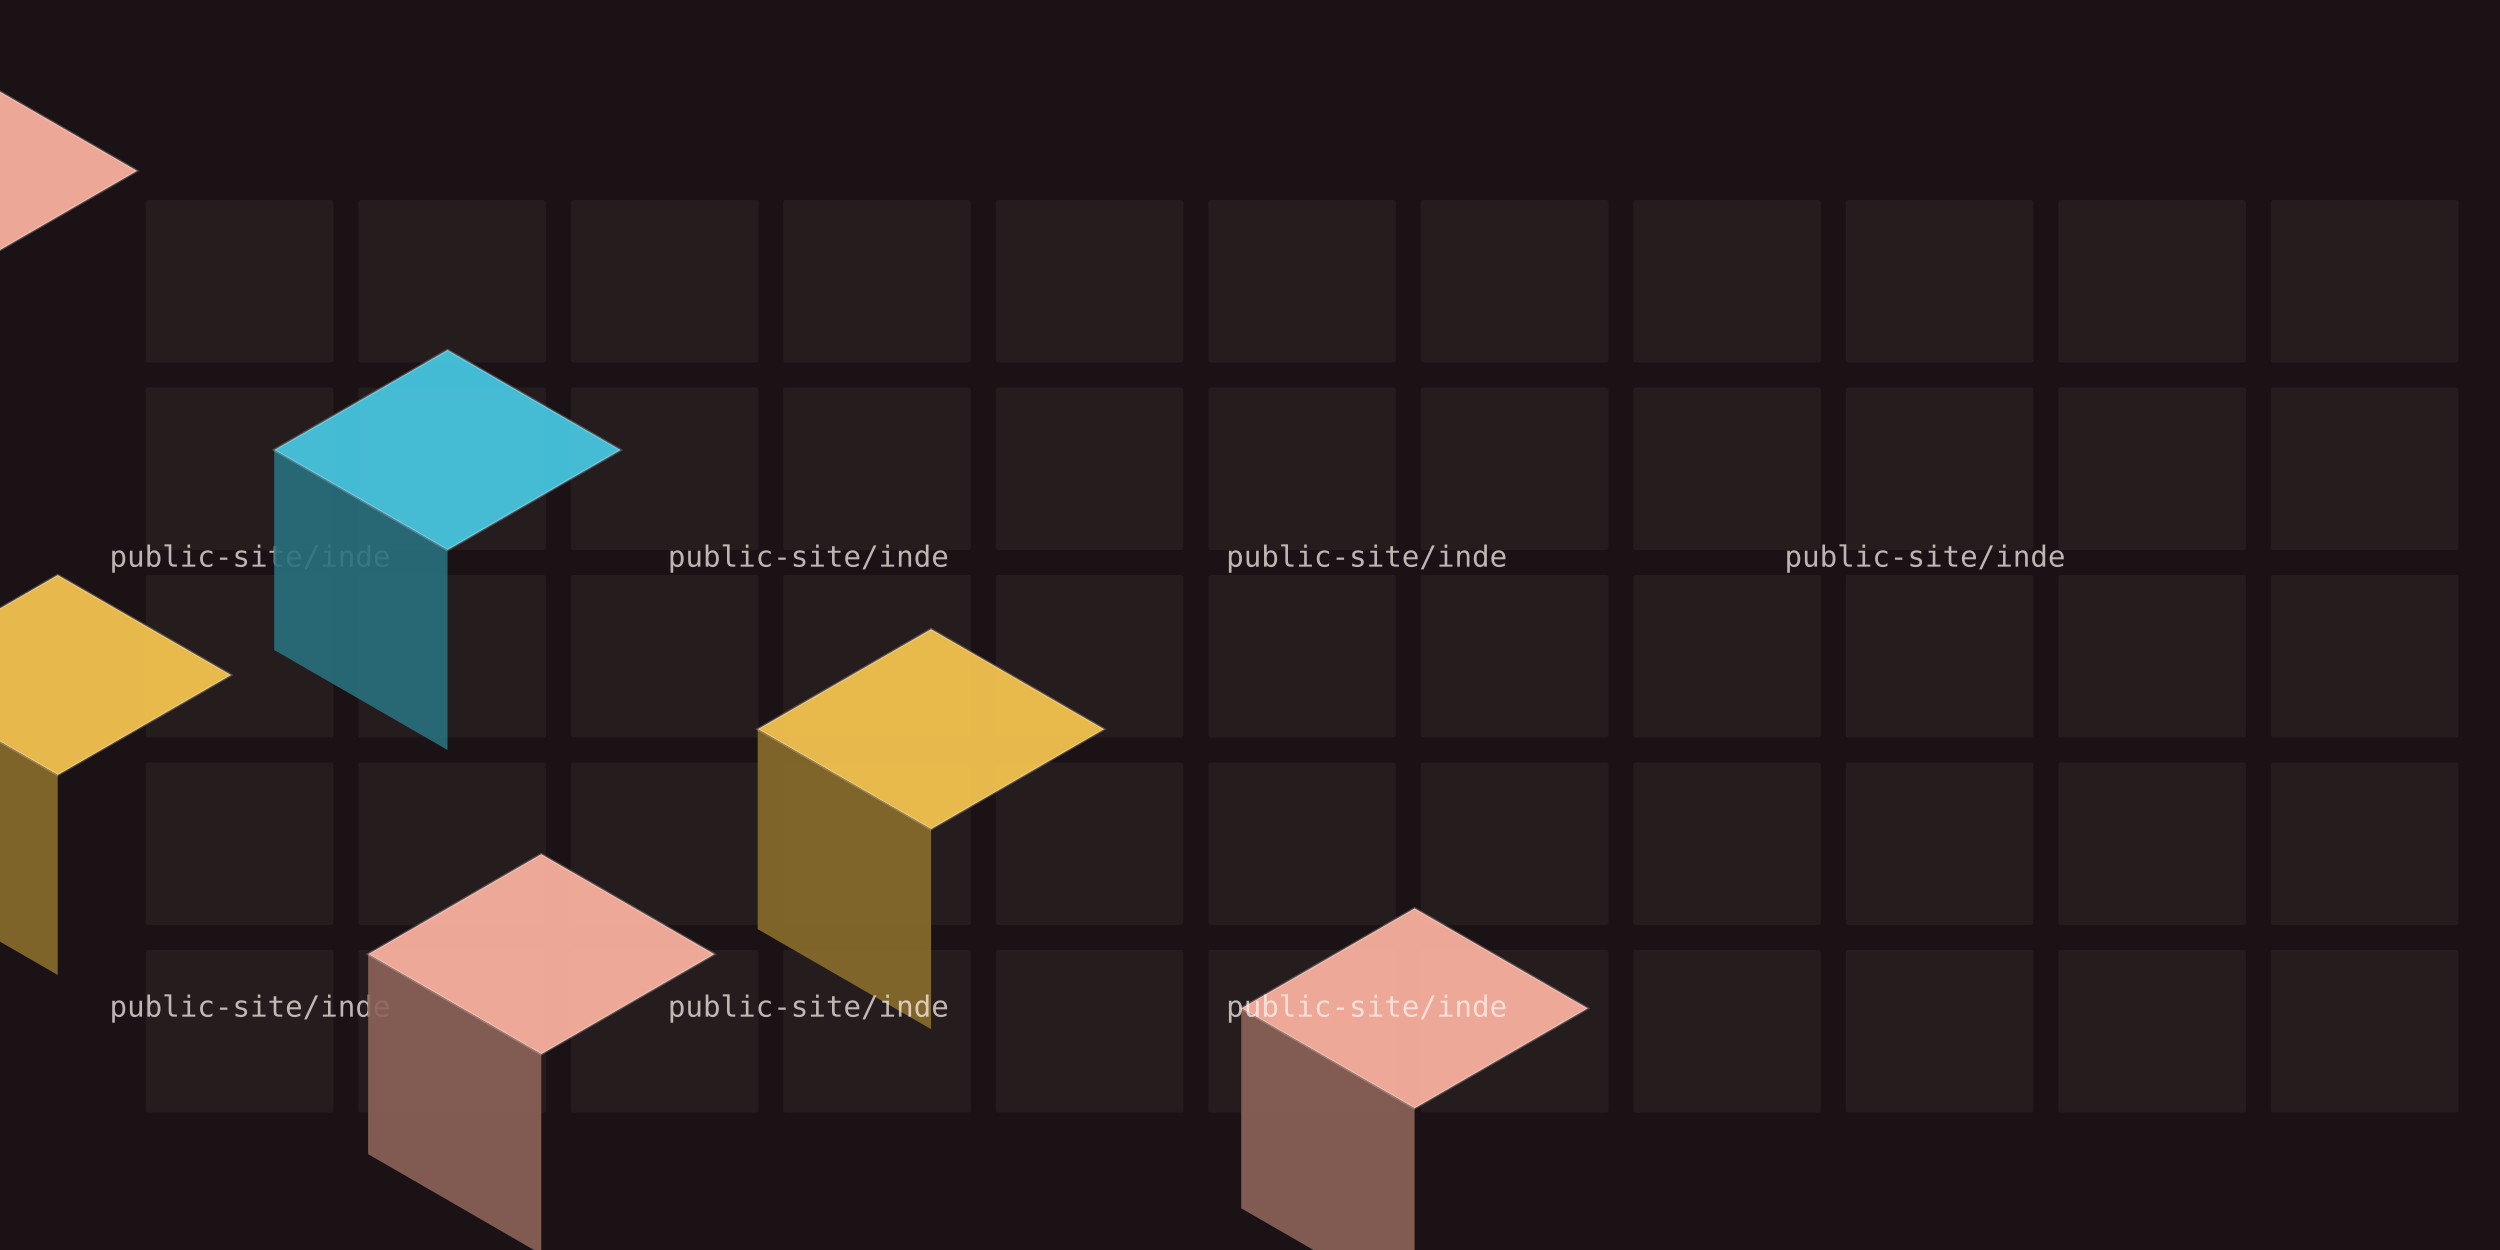
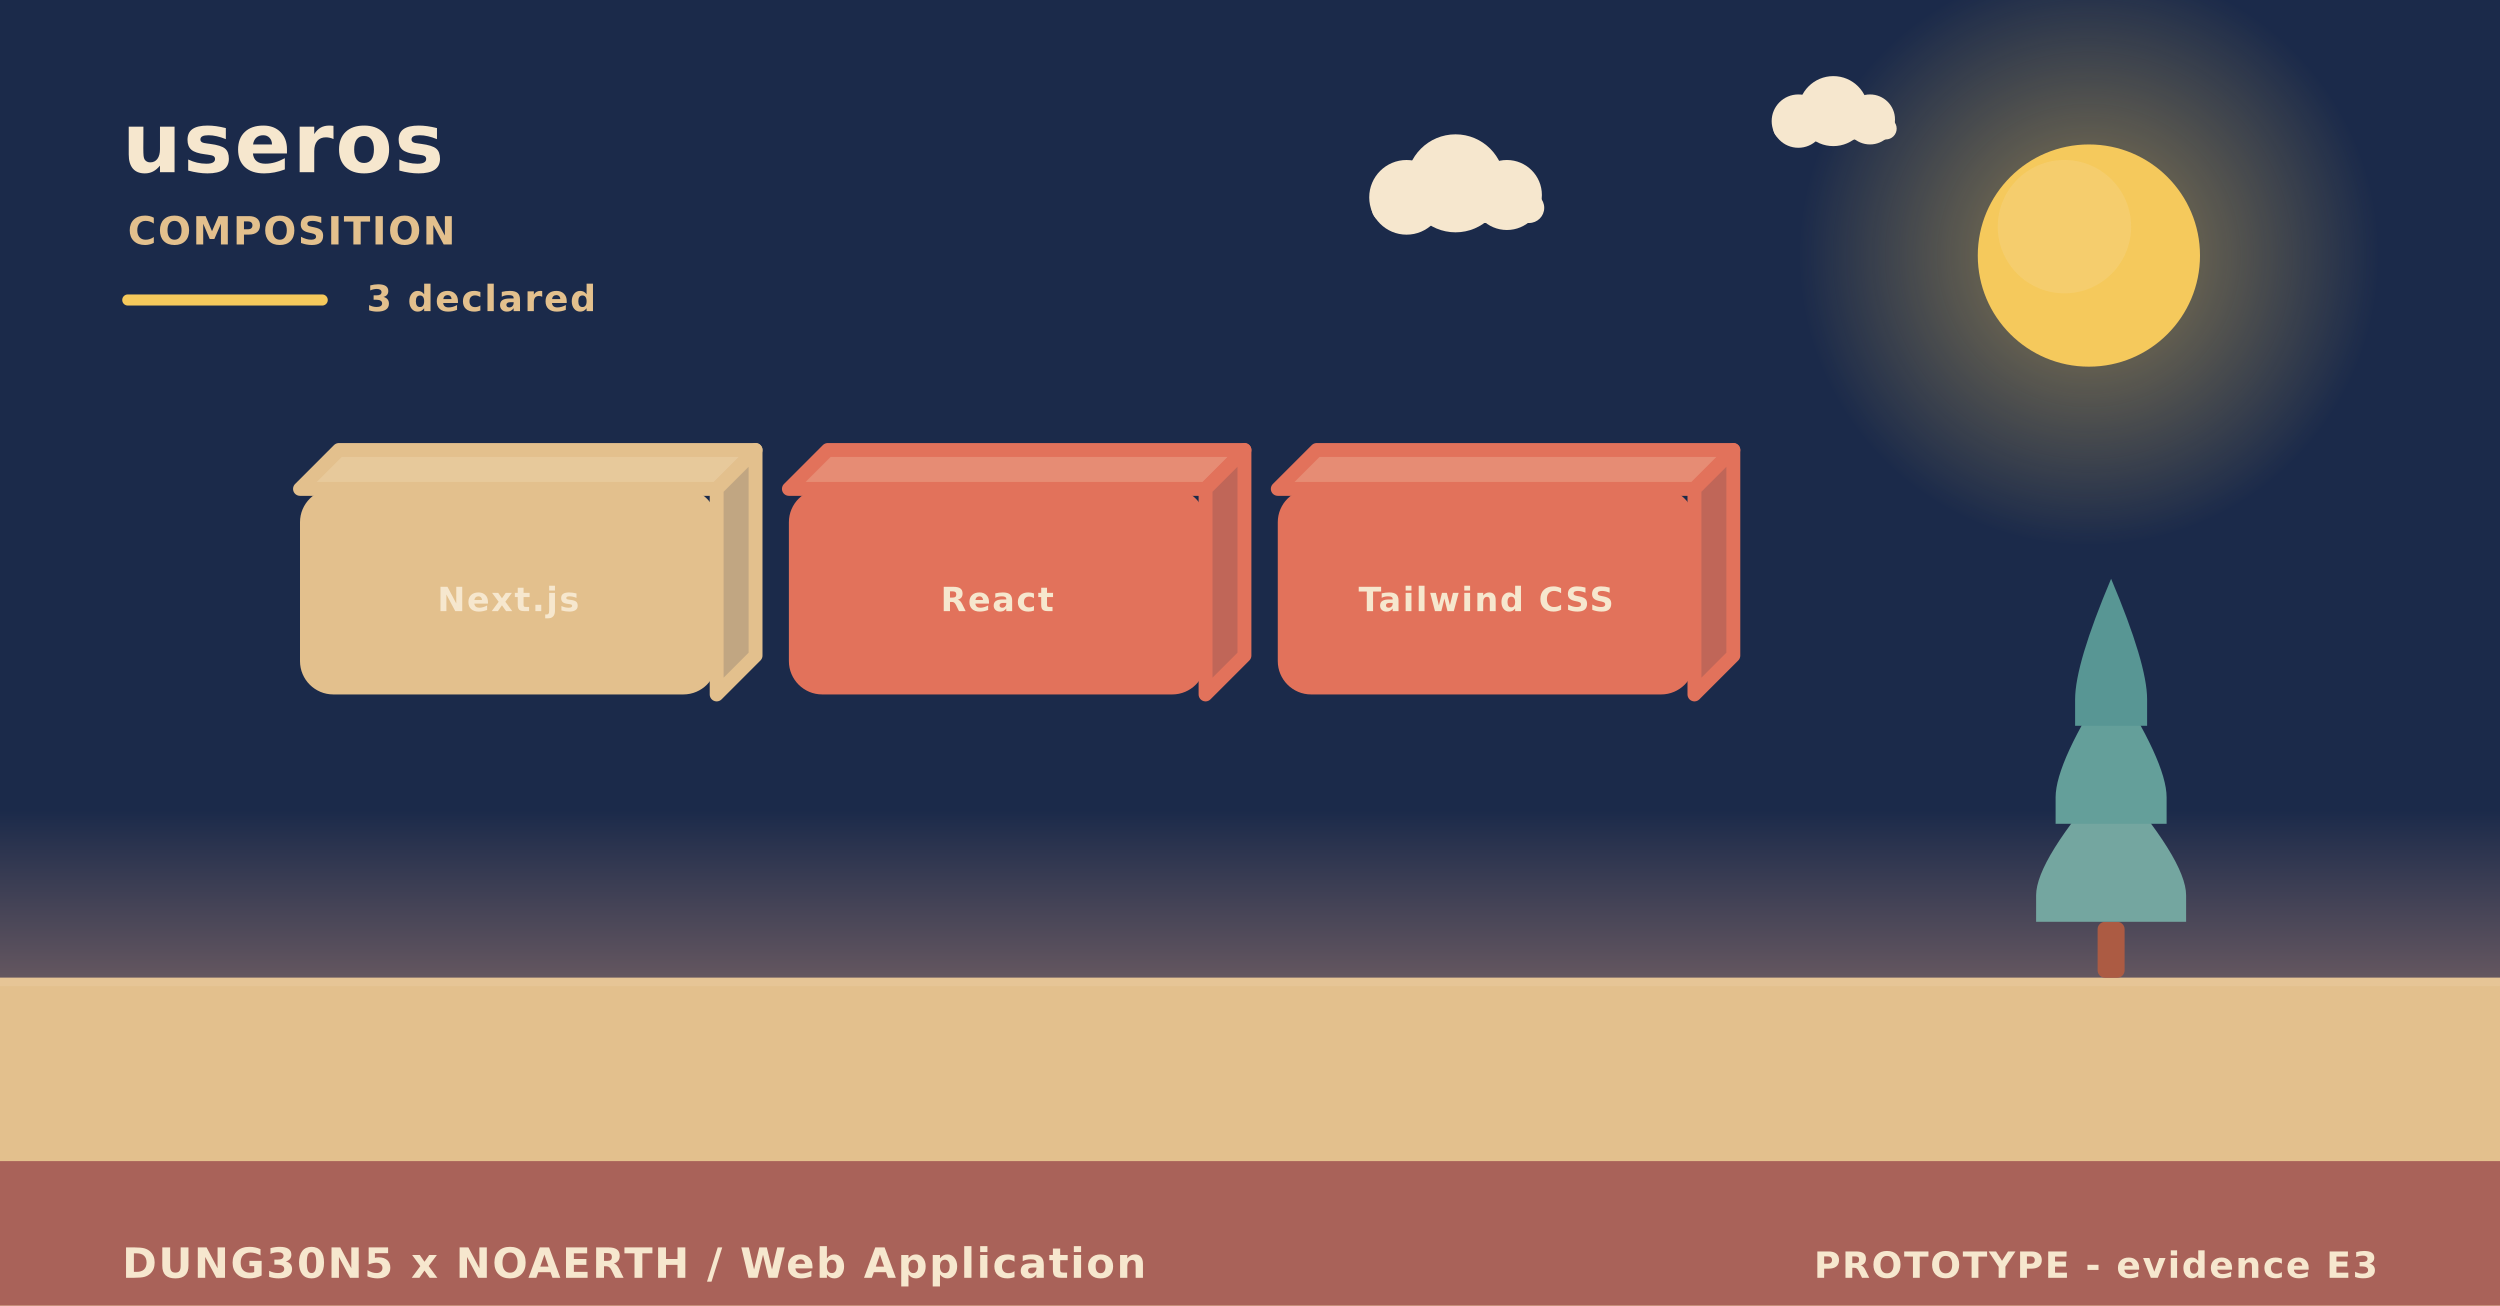
- <svg xmlns="http://www.w3.org/2000/svg" viewBox="0 0 1200 600" width="1200" height="600" role="img" aria-label="useros component map">
-   <rect width="1200" height="600" fill="#1a1214" />
-   <defs>
-     <linearGradient id="gc" x1="0" y1="0" x2="1" y2="1">
-       <stop offset="0%" stop-color="#ffb4a2" />
-       <stop offset="100%" stop-color="#48cae4" />
-     </linearGradient>
-   </defs>
-   <rect x="70.00" y="96.00" width="90.00" height="78.00" rx="1.20" fill="#fdf4f0" opacity="0.05" />
-   <rect x="172.00" y="96.00" width="90.00" height="78.00" rx="1.20" fill="#fdf4f0" opacity="0.05" />
-   <rect x="274.00" y="96.00" width="90.00" height="78.00" rx="1.20" fill="#fdf4f0" opacity="0.05" />
-   <rect x="376.00" y="96.00" width="90.00" height="78.00" rx="1.20" fill="#fdf4f0" opacity="0.05" />
-   <rect x="478.00" y="96.00" width="90.00" height="78.00" rx="1.20" fill="#fdf4f0" opacity="0.05" />
-   <rect x="580.00" y="96.00" width="90.00" height="78.00" rx="1.20" fill="#fdf4f0" opacity="0.05" />
-   <rect x="682.00" y="96.00" width="90.00" height="78.00" rx="1.20" fill="#fdf4f0" opacity="0.05" />
-   <rect x="784.00" y="96.00" width="90.00" height="78.00" rx="1.20" fill="#fdf4f0" opacity="0.05" />
-   <rect x="886.00" y="96.00" width="90.00" height="78.00" rx="1.20" fill="#fdf4f0" opacity="0.05" />
-   <rect x="988.00" y="96.00" width="90.00" height="78.00" rx="1.20" fill="#fdf4f0" opacity="0.05" />
-   <rect x="1090.00" y="96.00" width="90.00" height="78.00" rx="1.20" fill="#fdf4f0" opacity="0.05" />
-   <rect x="70.00" y="186.00" width="90.00" height="78.00" rx="1.20" fill="#fdf4f0" opacity="0.05" />
-   <rect x="172.00" y="186.00" width="90.00" height="78.00" rx="1.20" fill="#fdf4f0" opacity="0.05" />
-   <rect x="274.00" y="186.00" width="90.00" height="78.00" rx="1.20" fill="#fdf4f0" opacity="0.05" />
-   <rect x="376.00" y="186.00" width="90.00" height="78.00" rx="1.20" fill="#fdf4f0" opacity="0.05" />
-   <rect x="478.00" y="186.00" width="90.00" height="78.00" rx="1.20" fill="#fdf4f0" opacity="0.05" />
-   <rect x="580.00" y="186.00" width="90.00" height="78.00" rx="1.20" fill="#fdf4f0" opacity="0.05" />
-   <rect x="682.00" y="186.00" width="90.00" height="78.00" rx="1.20" fill="#fdf4f0" opacity="0.05" />
-   <rect x="784.00" y="186.00" width="90.00" height="78.00" rx="1.20" fill="#fdf4f0" opacity="0.05" />
-   <rect x="886.00" y="186.00" width="90.00" height="78.00" rx="1.20" fill="#fdf4f0" opacity="0.05" />
-   <rect x="988.00" y="186.00" width="90.00" height="78.00" rx="1.20" fill="#fdf4f0" opacity="0.05" />
-   <rect x="1090.00" y="186.00" width="90.00" height="78.00" rx="1.20" fill="#fdf4f0" opacity="0.05" />
-   <rect x="70.00" y="276.00" width="90.00" height="78.00" rx="1.20" fill="#fdf4f0" opacity="0.05" />
-   <rect x="172.00" y="276.00" width="90.00" height="78.00" rx="1.20" fill="#fdf4f0" opacity="0.05" />
-   <rect x="274.00" y="276.00" width="90.00" height="78.00" rx="1.20" fill="#fdf4f0" opacity="0.05" />
-   <rect x="376.00" y="276.00" width="90.00" height="78.00" rx="1.20" fill="#fdf4f0" opacity="0.05" />
-   <rect x="478.00" y="276.00" width="90.00" height="78.00" rx="1.20" fill="#fdf4f0" opacity="0.05" />
-   <rect x="580.00" y="276.00" width="90.00" height="78.00" rx="1.20" fill="#fdf4f0" opacity="0.05" />
-   <rect x="682.00" y="276.00" width="90.00" height="78.00" rx="1.20" fill="#fdf4f0" opacity="0.05" />
-   <rect x="784.00" y="276.00" width="90.00" height="78.00" rx="1.20" fill="#fdf4f0" opacity="0.05" />
-   <rect x="886.00" y="276.00" width="90.00" height="78.00" rx="1.20" fill="#fdf4f0" opacity="0.05" />
-   <rect x="988.00" y="276.00" width="90.00" height="78.00" rx="1.20" fill="#fdf4f0" opacity="0.05" />
-   <rect x="1090.00" y="276.00" width="90.00" height="78.00" rx="1.20" fill="#fdf4f0" opacity="0.05" />
-   <rect x="70.00" y="366.00" width="90.00" height="78.00" rx="1.20" fill="#fdf4f0" opacity="0.05" />
-   <rect x="172.00" y="366.00" width="90.00" height="78.00" rx="1.20" fill="#fdf4f0" opacity="0.05" />
-   <rect x="274.00" y="366.00" width="90.00" height="78.00" rx="1.20" fill="#fdf4f0" opacity="0.05" />
-   <rect x="376.00" y="366.00" width="90.00" height="78.00" rx="1.20" fill="#fdf4f0" opacity="0.05" />
-   <rect x="478.00" y="366.00" width="90.00" height="78.00" rx="1.20" fill="#fdf4f0" opacity="0.05" />
-   <rect x="580.00" y="366.00" width="90.00" height="78.00" rx="1.20" fill="#fdf4f0" opacity="0.05" />
-   <rect x="682.00" y="366.00" width="90.00" height="78.00" rx="1.20" fill="#fdf4f0" opacity="0.05" />
-   <rect x="784.00" y="366.00" width="90.00" height="78.00" rx="1.20" fill="#fdf4f0" opacity="0.05" />
-   <rect x="886.00" y="366.00" width="90.00" height="78.00" rx="1.20" fill="#fdf4f0" opacity="0.05" />
-   <rect x="988.00" y="366.00" width="90.00" height="78.00" rx="1.20" fill="#fdf4f0" opacity="0.05" />
-   <rect x="1090.00" y="366.00" width="90.00" height="78.00" rx="1.20" fill="#fdf4f0" opacity="0.05" />
-   <rect x="70.00" y="456.00" width="90.00" height="78.00" rx="1.20" fill="#fdf4f0" opacity="0.05" />
-   <rect x="172.00" y="456.00" width="90.00" height="78.00" rx="1.20" fill="#fdf4f0" opacity="0.05" />
-   <rect x="274.00" y="456.00" width="90.00" height="78.00" rx="1.20" fill="#fdf4f0" opacity="0.05" />
-   <rect x="376.00" y="456.00" width="90.00" height="78.00" rx="1.20" fill="#fdf4f0" opacity="0.05" />
-   <rect x="478.00" y="456.00" width="90.00" height="78.00" rx="1.20" fill="#fdf4f0" opacity="0.05" />
-   <rect x="580.00" y="456.00" width="90.00" height="78.00" rx="1.20" fill="#fdf4f0" opacity="0.05" />
-   <rect x="682.00" y="456.00" width="90.00" height="78.00" rx="1.20" fill="#fdf4f0" opacity="0.05" />
-   <rect x="784.00" y="456.00" width="90.00" height="78.00" rx="1.20" fill="#fdf4f0" opacity="0.05" />
-   <rect x="886.00" y="456.00" width="90.00" height="78.00" rx="1.20" fill="#fdf4f0" opacity="0.05" />
-   <rect x="988.00" y="456.00" width="90.00" height="78.00" rx="1.20" fill="#fdf4f0" opacity="0.05" />
-   <rect x="1090.00" y="456.00" width="90.00" height="78.00" rx="1.20" fill="#fdf4f0" opacity="0.05" />
-   <g transform="rotate(0 120 140)">
-     <polygon points="-17.3,34.0 65.8,82.0 -17.3,130.0 -100.5,82.0" fill="#ffb4a2" opacity="0.92" />
-     <polygon points="-100.5,82.0 -17.3,130.0 -17.3,226.0 -100.5,178.0" fill="#8c6359" opacity="0.9" />
-     <polygon points="-17.3,34.0 65.8,82.0 -17.3,130.0 -100.5,82.0" fill="none" stroke="rgba(255,255,255,0.220)" stroke-width="1.2" />
+ <svg xmlns="http://www.w3.org/2000/svg" width="900" height="470" viewBox="0 0 900 470" role="img" aria-label="useros - how it is composed">
+   <linearGradient id="skyc" x1="0" y1="0" x2="0" y2="1">
+     <stop offset="0" stop-color="#1b2a4a" />
+     <stop offset="0.62" stop-color="#1b2a4a" />
+     <stop offset="1" stop-color="#f3ad8a" />
+   </linearGradient>
+   <rect width="900" height="470" fill="url(#skyc)" />
+   <radialGradient id="sunc">
+     <stop offset="0.35" stop-color="#f5c95c" stop-opacity="0.34" />
+     <stop offset="1" stop-color="#f5c95c" stop-opacity="0" />
+   </radialGradient>
+   <circle cx="752" cy="92" r="104" fill="url(#sunc)" />
+   <circle cx="752" cy="92" r="40" fill="#f5c95c" />
+   <circle cx="743.2" cy="81.6" r="24" fill="#f5d27e" opacity="0.5" />
+   <g>
+     <circle cx="524" cy="66" r="17.64" fill="#f6e7ce" />
+     <circle cx="506.36" cy="71.04" r="13.44" fill="#f6e7ce" />
+     <circle cx="542.48" cy="70.2" r="12.6" fill="#f6e7ce" />
+     <rect x="493.76" y="69.36" width="62.16" height="10.92" rx="5.46" fill="#f6e7ce" />
  </g>
-   <text x="120" y="272" font-family="ui-monospace,Menlo,monospace" font-size="14" fill="rgba(253,244,240,0.720)" text-anchor="middle">public-site/inde</text>
-   <g transform="rotate(0 388 140)">
-     <polygon points="214.8,168.0 297.9,216.0 214.8,264.0 131.6,216.0" fill="#48cae4" opacity="0.92" />
-     <polygon points="131.6,216.0 214.8,264.0 214.8,360.0 131.6,312.0" fill="#286f7d" opacity="0.9" />
-     <polygon points="214.8,168.0 297.9,216.0 214.8,264.0 131.6,216.0" fill="none" stroke="rgba(255,255,255,0.220)" stroke-width="1.2" />
+   <g>
+     <circle cx="660" cy="40" r="12.6" fill="#f6e7ce" />
+     <circle cx="647.4" cy="43.6" r="9.6" fill="#f6e7ce" />
+     <circle cx="673.2" cy="43" r="9" fill="#f6e7ce" />
+     <rect x="638.4" y="42.4" width="44.4" height="7.8" rx="3.9" fill="#f6e7ce" />
  </g>
-   <text x="388" y="272" font-family="ui-monospace,Menlo,monospace" font-size="14" fill="rgba(253,244,240,0.720)" text-anchor="middle">public-site/inde</text>
-   <g transform="rotate(0 656 140)">
-     <polygon points="446.9,302.0 530.0,350.0 446.9,398.0 363.7,350.0" fill="#f9c74f" opacity="0.92" />
-     <polygon points="363.7,350.0 446.9,398.0 446.9,494.0 363.7,446.0" fill="#896d2b" opacity="0.9" />
-     <polygon points="446.9,302.0 530.0,350.0 446.9,398.0 363.7,350.0" fill="none" stroke="rgba(255,255,255,0.220)" stroke-width="1.2" />
-   </g>
-   <text x="656" y="272" font-family="ui-monospace,Menlo,monospace" font-size="14" fill="rgba(253,244,240,0.720)" text-anchor="middle">public-site/inde</text>
-   <g transform="rotate(0 924 140)">
-     <polygon points="679.0,436.0 762.1,484.0 679.0,532.0 595.8,484.0" fill="#ffb4a2" opacity="0.92" />
-     <polygon points="595.8,484.0 679.0,532.0 679.0,628.0 595.8,580.0" fill="#8c6359" opacity="0.9" />
-     <polygon points="679.0,436.0 762.1,484.0 679.0,532.0 595.8,484.0" fill="none" stroke="rgba(255,255,255,0.220)" stroke-width="1.2" />
-   </g>
-   <text x="924" y="272" font-family="ui-monospace,Menlo,monospace" font-size="14" fill="rgba(253,244,240,0.720)" text-anchor="middle">public-site/inde</text>
-   <g transform="rotate(0 120 356)">
-     <polygon points="-204.4,142.0 -121.2,190.0 -204.4,238.0 -287.5,190.0" fill="#48cae4" opacity="0.92" />
-     <polygon points="-287.5,190.0 -204.4,238.0 -204.4,334.0 -287.5,286.0" fill="#286f7d" opacity="0.9" />
-     <polygon points="-204.4,142.0 -121.2,190.0 -204.4,238.0 -287.5,190.0" fill="none" stroke="rgba(255,255,255,0.220)" stroke-width="1.2" />
-   </g>
-   <text x="120" y="488" font-family="ui-monospace,Menlo,monospace" font-size="14" fill="rgba(253,244,240,0.720)" text-anchor="middle">public-site/inde</text>
-   <g transform="rotate(0 388 356)">
-     <polygon points="27.7,276.0 110.9,324.0 27.7,372.0 -55.4,324.0" fill="#f9c74f" opacity="0.92" />
-     <polygon points="-55.4,324.0 27.7,372.0 27.7,468.0 -55.4,420.0" fill="#896d2b" opacity="0.9" />
-     <polygon points="27.7,276.0 110.9,324.0 27.7,372.0 -55.4,324.0" fill="none" stroke="rgba(255,255,255,0.220)" stroke-width="1.2" />
-   </g>
-   <text x="388" y="488" font-family="ui-monospace,Menlo,monospace" font-size="14" fill="rgba(253,244,240,0.720)" text-anchor="middle">public-site/inde</text>
-   <g transform="rotate(0 656 356)">
-     <polygon points="259.8,410.0 342.9,458.0 259.8,506.0 176.7,458.0" fill="#ffb4a2" opacity="0.92" />
-     <polygon points="176.7,458.0 259.8,506.0 259.8,602.0 176.7,554.0" fill="#8c6359" opacity="0.9" />
-     <polygon points="259.8,410.0 342.9,458.0 259.8,506.0 176.7,458.0" fill="none" stroke="rgba(255,255,255,0.220)" stroke-width="1.2" />
-   </g>
-   <text x="656" y="488" font-family="ui-monospace,Menlo,monospace" font-size="14" fill="rgba(253,244,240,0.720)" text-anchor="middle">public-site/inde</text>
+   <rect x="0" y="352" width="900" height="118" fill="#e3c08d" />
+   <rect x="0" y="352" width="900" height="3" fill="#e6c596" />
+   <text x="44" y="62" font-family="Verdana,DejaVu Sans,sans-serif" font-size="30" font-weight="700" letter-spacing="0.6" fill="#f6e7ce" text-anchor="start">useros</text>
+   <text x="46" y="88" font-family="Verdana,DejaVu Sans,sans-serif" font-size="14" font-weight="700" letter-spacing="0.6" fill="#e3c08d" text-anchor="start">COMPOSITION</text>
+   <rect x="44" y="106" width="74" height="4" rx="2" fill="#f5c95c" />
+   <text x="132" y="112" font-family="Verdana,DejaVu Sans,sans-serif" font-size="13" font-weight="700" letter-spacing="0.6" fill="#e3c08d" text-anchor="start">3 declared</text>
+   <path d="M108,176 L258,176 L272,162 L122,162 Z" fill="#e7c99b" stroke="#e3c08d" stroke-width="5" stroke-linejoin="round" />
+   <path d="M258,176 L272,162 L272,236 L258,250 Z" fill="#c1a682" stroke="#e3c08d" stroke-width="5" stroke-linejoin="round" />
+   <rect x="108" y="176" width="150" height="74" rx="12" fill="#e3c08d" />
+   <text x="183" y="220" font-family="Verdana,DejaVu Sans,sans-serif" font-size="12" font-weight="700" letter-spacing="0.6" fill="#f6e7ce" text-anchor="middle">Next.js</text>
+   <path d="M284,176 L434,176 L448,162 L298,162 Z" fill="#e68c74" stroke="#e2725b" stroke-width="5" stroke-linejoin="round" />
+   <path d="M434,176 L448,162 L448,236 L434,250 Z" fill="#c06658" stroke="#e2725b" stroke-width="5" stroke-linejoin="round" />
+   <rect x="284" y="176" width="150" height="74" rx="12" fill="#e2725b" />
+   <text x="359" y="220" font-family="Verdana,DejaVu Sans,sans-serif" font-size="12" font-weight="700" letter-spacing="0.6" fill="#f6e7ce" text-anchor="middle">React</text>
+   <path d="M460,176 L610,176 L624,162 L474,162 Z" fill="#e68c74" stroke="#e2725b" stroke-width="5" stroke-linejoin="round" />
+   <path d="M610,176 L624,162 L624,236 L610,250 Z" fill="#c06658" stroke="#e2725b" stroke-width="5" stroke-linejoin="round" />
+   <rect x="460" y="176" width="150" height="74" rx="12" fill="#e2725b" />
+   <text x="535" y="220" font-family="Verdana,DejaVu Sans,sans-serif" font-size="12" font-weight="700" letter-spacing="0.6" fill="#f6e7ce" text-anchor="middle">Tailwind CSS</text>
+   <rect x="755.14" y="331.84" width="9.72" height="20.16" rx="2.7" fill="#ac5b43" />
+   <path d="M760,278.92 Q733,309.61 733,322.31 Q733,331.84 733,331.84 L787,331.84 Q787,331.84 787,322.31 Q787,309.61 760,278.92 Z" fill="#74a6a0" />
+   <path d="M760,243.64 Q740.02,274.33 740.02,287.03 Q740.02,296.56 740.02,296.56 L779.98,296.56 Q779.98,296.56 779.98,287.03 Q779.98,274.33 760,243.64 Z" fill="#649f9a" />
+   <path d="M760,208.36 Q747.04,239.05 747.04,251.75 Q747.04,261.28 747.04,261.28 L772.96,261.28 Q772.96,261.28 772.96,251.75 Q772.96,239.05 760,208.36 Z" fill="#589694" />
+   <rect x="0" y="418" width="900" height="52" rx="0" fill="#a65c56" opacity="0.94" />
+   <text x="44" y="460" font-family="Verdana,DejaVu Sans,sans-serif" font-size="15" font-weight="700" letter-spacing="0.6" fill="#f6e7ce" text-anchor="start">DUNG30N5 x NOAERTH  /  Web Application</text>
+   <text x="856" y="460" font-family="Verdana,DejaVu Sans,sans-serif" font-size="13" font-weight="700" letter-spacing="0.6" fill="#f6e7ce" text-anchor="end">PROTOTYPE  -  evidence E3</text>
</svg>
